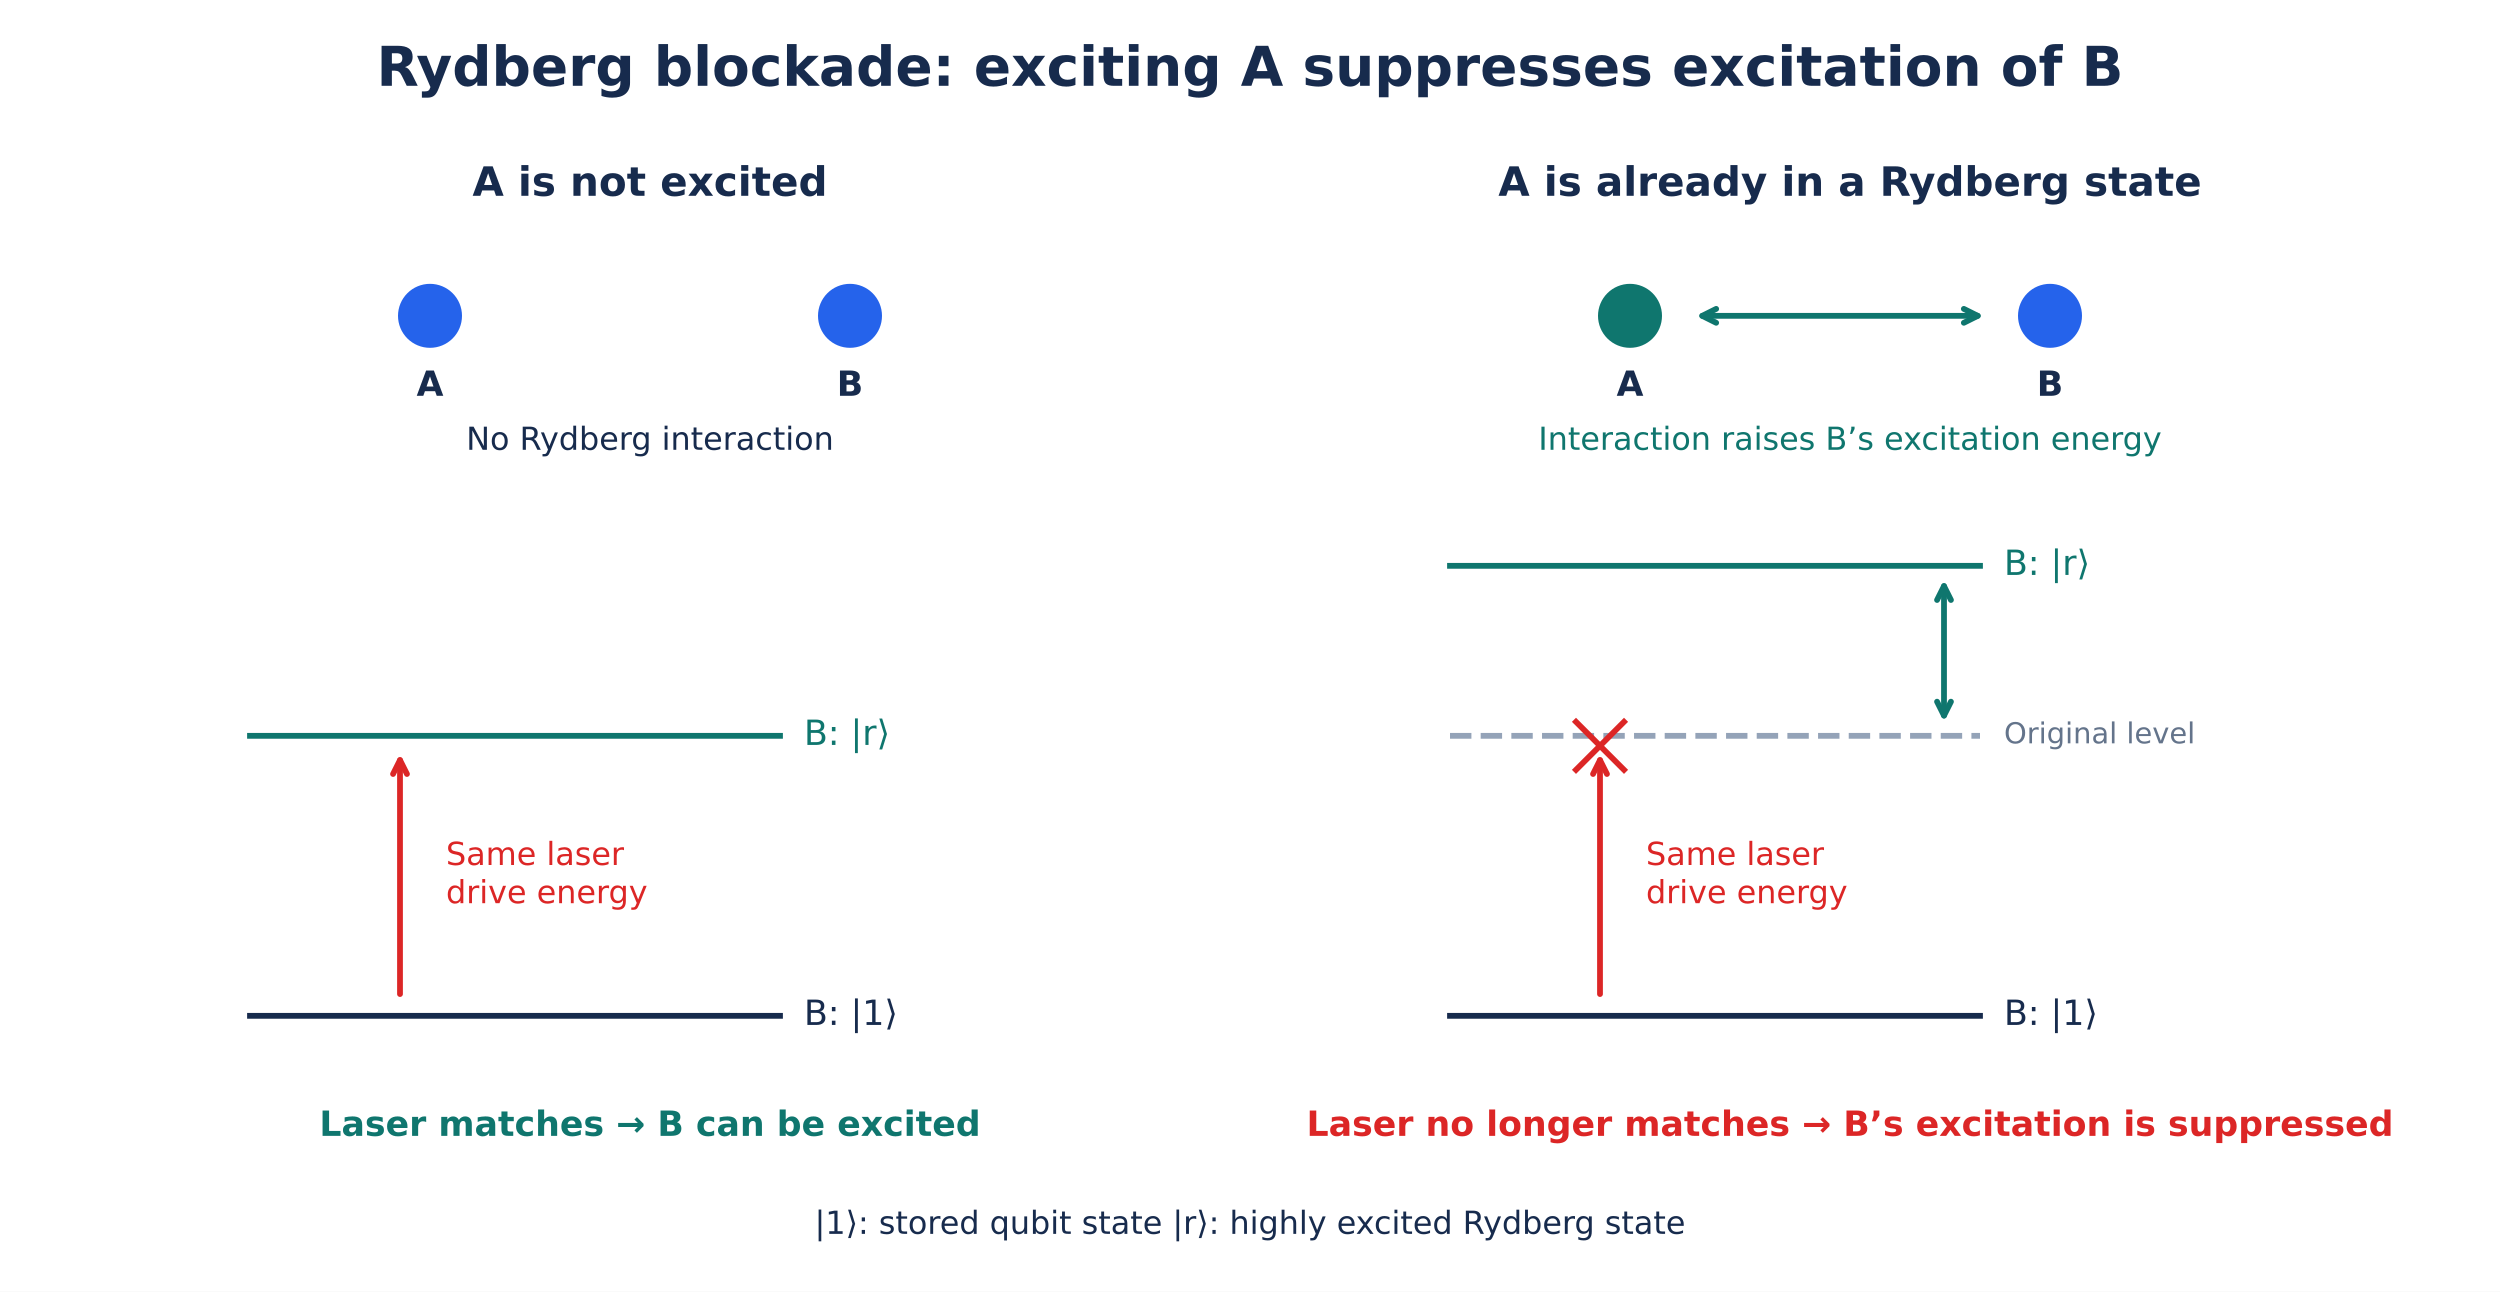
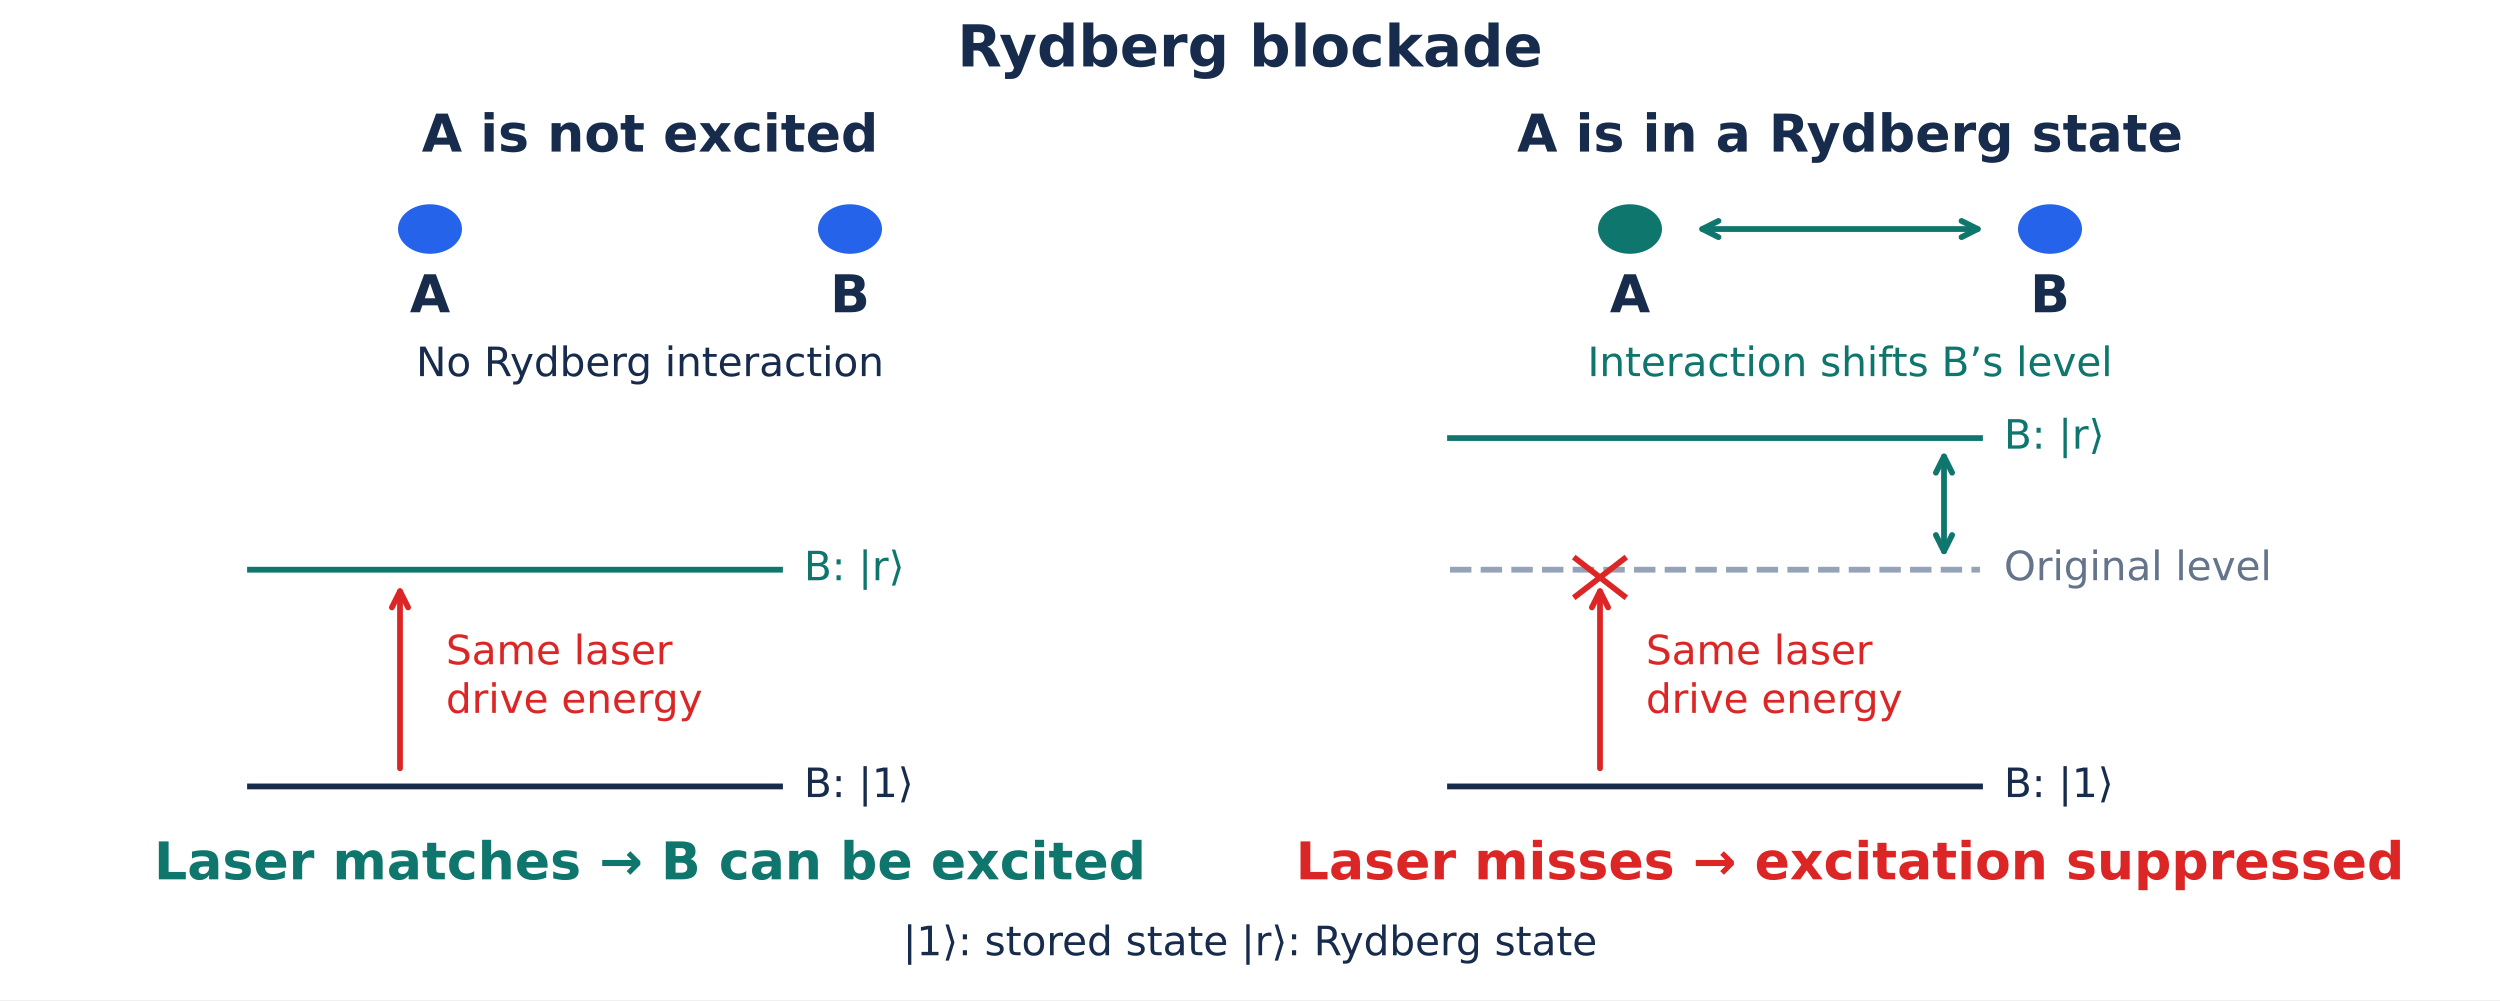
- <svg xmlns="http://www.w3.org/2000/svg" width="864pt" height="446.4pt" viewBox="0 0 864 446.4" version="1.1">
+ <svg xmlns="http://www.w3.org/2000/svg" width="864pt" height="345.6pt" viewBox="0 0 864 345.6" version="1.1">
  <defs>
    <style type="text/css">*{stroke-linejoin: round; stroke-linecap: butt}</style>
  </defs>
  <g id="figure_1">
    <g id="patch_1">
-       <path d="M 0 446.4 L 864 446.4 L 864 0 L 0 0 z " style="fill: #ffffff" />
+       <path d="M 0 345.6 L 864 345.6 L 864 0 L 0 0 z " style="fill: #ffffff" />
    </g>
    <g id="axes_1">
      <g id="patch_2">
-         <path d="M 148.608 120.211 C 151.541 120.211 154.354 119.046 156.428 116.972 C 158.502 114.898 159.667 112.085 159.667 109.152 C 159.667 106.219 158.502 103.406 156.428 101.332 C 154.354 99.258 151.541 98.093 148.608 98.093 C 145.675 98.093 142.862 99.258 140.788 101.332 C 138.714 103.406 137.549 106.219 137.549 109.152 C 137.549 112.085 138.714 114.898 140.788 116.972 C 142.862 119.046 145.675 120.211 148.608 120.211 z " clip-path="url(#p2c01d0ab0f)" style="fill: #2563eb" />
+         <path d="M 148.608 87.716 C 151.541 87.716 154.354 86.813 156.428 85.208 C 158.502 83.602 159.667 81.424 159.667 79.154 C 159.667 76.883 158.502 74.705 156.428 73.099 C 154.354 71.494 151.541 70.592 148.608 70.592 C 145.675 70.592 142.862 71.494 140.788 73.099 C 138.714 74.705 137.549 76.883 137.549 79.154 C 137.549 81.424 138.714 83.602 140.788 85.208 C 142.862 86.813 145.675 87.716 148.608 87.716 z " clip-path="url(#p5f3c591540)" style="fill: #2563eb" />
      </g>
      <g id="patch_3">
-         <path d="M 293.76 120.211 C 296.693 120.211 299.506 119.046 301.58 116.972 C 303.654 114.898 304.819 112.085 304.819 109.152 C 304.819 106.219 303.654 103.406 301.58 101.332 C 299.506 99.258 296.693 98.093 293.76 98.093 C 290.827 98.093 288.014 99.258 285.94 101.332 C 283.866 103.406 282.701 106.219 282.701 109.152 C 282.701 112.085 283.866 114.898 285.94 116.972 C 288.014 119.046 290.827 120.211 293.76 120.211 z " clip-path="url(#p2c01d0ab0f)" style="fill: #2563eb" />
+         <path d="M 293.76 87.716 C 296.693 87.716 299.506 86.813 301.58 85.208 C 303.654 83.602 304.819 81.424 304.819 79.154 C 304.819 76.883 303.654 74.705 301.58 73.099 C 299.506 71.494 296.693 70.592 293.76 70.592 C 290.827 70.592 288.014 71.494 285.94 73.099 C 283.866 74.705 282.701 76.883 282.701 79.154 C 282.701 81.424 283.866 83.602 285.94 85.208 C 288.014 86.813 290.827 87.716 293.76 87.716 z " clip-path="url(#p5f3c591540)" style="fill: #2563eb" />
      </g>
      <g id="patch_4">
-         <path d="M 563.328 120.211 C 566.261 120.211 569.074 119.046 571.148 116.972 C 573.222 114.898 574.387 112.085 574.387 109.152 C 574.387 106.219 573.222 103.406 571.148 101.332 C 569.074 99.258 566.261 98.093 563.328 98.093 C 560.395 98.093 557.582 99.258 555.508 101.332 C 553.434 103.406 552.269 106.219 552.269 109.152 C 552.269 112.085 553.434 114.898 555.508 116.972 C 557.582 119.046 560.395 120.211 563.328 120.211 z " clip-path="url(#p2c01d0ab0f)" style="fill: #0f766e" />
+         <path d="M 563.328 87.716 C 566.261 87.716 569.074 86.813 571.148 85.208 C 573.222 83.602 574.387 81.424 574.387 79.154 C 574.387 76.883 573.222 74.705 571.148 73.099 C 569.074 71.494 566.261 70.592 563.328 70.592 C 560.395 70.592 557.582 71.494 555.508 73.099 C 553.434 74.705 552.269 76.883 552.269 79.154 C 552.269 81.424 553.434 83.602 555.508 85.208 C 557.582 86.813 560.395 87.716 563.328 87.716 z " clip-path="url(#p5f3c591540)" style="fill: #0f766e" />
      </g>
      <g id="patch_5">
-         <path d="M 708.48 120.211 C 711.413 120.211 714.226 119.046 716.3 116.972 C 718.374 114.898 719.539 112.085 719.539 109.152 C 719.539 106.219 718.374 103.406 716.3 101.332 C 714.226 99.258 711.413 98.093 708.48 98.093 C 705.547 98.093 702.734 99.258 700.66 101.332 C 698.586 103.406 697.421 106.219 697.421 109.152 C 697.421 112.085 698.586 114.898 700.66 116.972 C 702.734 119.046 705.547 120.211 708.48 120.211 z " clip-path="url(#p2c01d0ab0f)" style="fill: #2563eb" />
+         <path d="M 708.48 87.716 C 711.413 87.716 714.226 86.813 716.3 85.208 C 718.374 83.602 719.539 81.424 719.539 79.154 C 719.539 76.883 718.374 74.705 716.3 73.099 C 714.226 71.494 711.413 70.592 708.48 70.592 C 705.547 70.592 702.734 71.494 700.66 73.099 C 698.586 74.705 697.421 76.883 697.421 79.154 C 697.421 81.424 698.586 83.602 700.66 85.208 C 702.734 86.813 705.547 87.716 708.48 87.716 z " clip-path="url(#p5f3c591540)" style="fill: #2563eb" />
      </g>
      <g id="line2d_1">
-         <path d="M 86.4 351.072 L 269.568 351.072 " clip-path="url(#p2c01d0ab0f)" style="fill: none; stroke: #172b4d; stroke-width: 2; stroke-linecap: square" />
+         <path d="M 86.4 271.798 L 269.568 271.798 " clip-path="url(#p5f3c591540)" style="fill: none; stroke: #172b4d; stroke-width: 2; stroke-linecap: square" />
      </g>
      <g id="line2d_2">
-         <path d="M 86.4 254.304 L 269.568 254.304 " clip-path="url(#p2c01d0ab0f)" style="fill: none; stroke: #0f766e; stroke-width: 2; stroke-linecap: square" />
+         <path d="M 86.4 196.881 L 269.568 196.881 " clip-path="url(#p5f3c591540)" style="fill: none; stroke: #0f766e; stroke-width: 2; stroke-linecap: square" />
      </g>
      <g id="line2d_3">
-         <path d="M 501.12 351.072 L 684.288 351.072 " clip-path="url(#p2c01d0ab0f)" style="fill: none; stroke: #172b4d; stroke-width: 2; stroke-linecap: square" />
+         <path d="M 501.12 271.798 L 684.288 271.798 " clip-path="url(#p5f3c591540)" style="fill: none; stroke: #172b4d; stroke-width: 2; stroke-linecap: square" />
      </g>
      <g id="line2d_4">
-         <path d="M 501.12 254.304 L 684.288 254.304 " clip-path="url(#p2c01d0ab0f)" style="fill: none; stroke-dasharray: 7.4,3.2; stroke-dashoffset: 0; stroke: #94a3b8; stroke-width: 2" />
+         <path d="M 501.12 196.881 L 684.288 196.881 " clip-path="url(#p5f3c591540)" style="fill: none; stroke-dasharray: 7.4,3.2; stroke-dashoffset: 0; stroke: #94a3b8; stroke-width: 2" />
      </g>
      <g id="line2d_5">
-         <path d="M 501.12 195.552 L 684.288 195.552 " clip-path="url(#p2c01d0ab0f)" style="fill: none; stroke: #0f766e; stroke-width: 2; stroke-linecap: square" />
+         <path d="M 501.12 151.395 L 684.288 151.395 " clip-path="url(#p5f3c591540)" style="fill: none; stroke: #0f766e; stroke-width: 2; stroke-linecap: square" />
      </g>
      <g id="line2d_6">
-         <path d="M 544.666 266.054 L 561.254 249.466 " clip-path="url(#p2c01d0ab0f)" style="fill: none; stroke: #dc2626; stroke-width: 2; stroke-linecap: square" />
+         <path d="M 544.666 205.978 L 561.254 193.135 " clip-path="url(#p5f3c591540)" style="fill: none; stroke: #dc2626; stroke-width: 2; stroke-linecap: square" />
      </g>
      <g id="line2d_7">
-         <path d="M 544.666 249.466 L 561.254 266.054 " clip-path="url(#p2c01d0ab0f)" style="fill: none; stroke: #dc2626; stroke-width: 2; stroke-linecap: square" />
+         <path d="M 544.666 193.135 L 561.254 205.978 " clip-path="url(#p5f3c591540)" style="fill: none; stroke: #dc2626; stroke-width: 2; stroke-linecap: square" />
      </g>
      <g id="text_1">
-         <text style="font-weight: 700; font-size: 19px; font-family: 'DejaVu Sans'; text-anchor: middle; fill: #172b4d" x="432" y="29.664" transform="rotate(-0 432 29.664)">Rydberg blockade: exciting A suppresses excitation of B</text>
+         <text style="font-weight: 700; font-size: 20px; font-family: 'DejaVu Sans'; text-anchor: middle; fill: #172b4d" x="432" y="22.966" transform="rotate(-0 432 22.96568)">Rydberg blockade</text>
      </g>
      <g id="text_2">
-         <text style="font-weight: 700; font-size: 14px; font-family: 'DejaVu Sans'; text-anchor: middle; fill: #172b4d" x="224.64" y="67.68" transform="rotate(-0 224.64 67.68)">A is not excited</text>
+         <text style="font-weight: 700; font-size: 18px; font-family: 'DejaVu Sans'; text-anchor: middle; fill: #172b4d" x="224.64" y="52.397" transform="rotate(-0 224.64 52.39742)">A is not excited</text>
      </g>
      <g id="text_3">
-         <text style="font-weight: 700; font-size: 12px; font-family: 'DejaVu Sans'; text-anchor: middle; fill: #172b4d" x="148.608" y="136.8" transform="rotate(-0 148.608 136.8)">A</text>
+         <text style="font-weight: 700; font-size: 18px; font-family: 'DejaVu Sans'; text-anchor: middle; fill: #172b4d" x="148.608" y="107.91" transform="rotate(-0 148.608 107.9098)">A</text>
      </g>
      <g id="text_4">
-         <text style="font-weight: 700; font-size: 12px; font-family: 'DejaVu Sans'; text-anchor: middle; fill: #172b4d" x="293.76" y="136.8" transform="rotate(-0 293.76 136.8)">B</text>
+         <text style="font-weight: 700; font-size: 18px; font-family: 'DejaVu Sans'; text-anchor: middle; fill: #172b4d" x="293.76" y="107.91" transform="rotate(-0 293.76 107.9098)">B</text>
      </g>
      <g id="text_5">
-         <text style="font-size: 11px; font-family: 'DejaVu Sans'; text-anchor: middle; fill: #172b4d" x="224.64" y="155.462" transform="rotate(-0 224.64 155.4624)">No Rydberg interaction</text>
+         <text style="font-size: 14px; font-family: 'DejaVu Sans'; text-anchor: middle; fill: #172b4d" x="224.64" y="129.99" transform="rotate(-0 224.64 129.9902)">No Rydberg interaction</text>
      </g>
      <g id="text_6">
-         <text style="font-size: 12px; font-family: 'DejaVu Sans'; text-anchor: start; fill: #172b4d" x="277.862" y="354.216" transform="rotate(-0 277.8624 354.2159)">B: |1⟩</text>
+         <text style="font-size: 14px; font-family: 'DejaVu Sans'; text-anchor: start; fill: #172b4d" x="277.862" y="275.466" transform="rotate(-0 277.8624 275.4656)">B: |1⟩</text>
      </g>
      <g id="text_7">
-         <text style="font-size: 12px; font-family: 'DejaVu Sans'; text-anchor: start; fill: #0f766e" x="277.862" y="257.448" transform="rotate(-0 277.8624 257.4479)">B: |r⟩</text>
+         <text style="font-size: 14px; font-family: 'DejaVu Sans'; text-anchor: start; fill: #0f766e" x="277.862" y="200.548" transform="rotate(-0 277.8624 200.5484)">B: |r⟩</text>
      </g>
      <g id="patch_6">
-         <path d="M 138.24 343.541 Q 138.24 301.997 138.24 262.689 " style="fill: none; stroke: #dc2626; stroke-width: 2; stroke-linecap: round" />
-         <path d="M 135.84 267.489 L 138.24 262.689 L 140.64 267.489 " style="fill: none; stroke: #dc2626; stroke-width: 2; stroke-linecap: round" />
+         <path d="M 138.24 265.521 Q 138.24 233.806 138.24 204.328 " style="fill: none; stroke: #dc2626; stroke-width: 2; stroke-linecap: round" />
+         <path d="M 135.44 209.928 L 138.24 204.328 L 141.04 209.928 " style="fill: none; stroke: #dc2626; stroke-width: 2; stroke-linecap: round" />
      </g>
      <g id="text_8">
-         <text style="font-size: 11px; font-family: 'DejaVu Sans'; fill: #dc2626" transform="translate(154.1376 298.9443)">Same laser</text>
-         <text style="font-size: 11px; font-family: 'DejaVu Sans'; fill: #dc2626" transform="translate(154.1376 312.1474)">drive energy</text>
+         <text style="font-size: 14px; font-family: 'DejaVu Sans'; fill: #dc2626" transform="translate(154.1376 229.5744)">Same laser</text>
+         <text style="font-size: 14px; font-family: 'DejaVu Sans'; fill: #dc2626" transform="translate(154.1376 246.3783)">drive energy</text>
      </g>
      <g id="text_9">
-         <text style="font-weight: 700; font-size: 12px; font-family: 'DejaVu Sans'; text-anchor: middle; fill: #0f766e" x="224.64" y="392.544" transform="rotate(-0 224.64 392.544)">Laser matches → B can be excited</text>
+         <text style="font-weight: 700; font-size: 18px; font-family: 'DejaVu Sans'; text-anchor: middle; fill: #0f766e" x="224.64" y="303.905" transform="rotate(-0 224.64 303.905)">Laser matches → B can be excited</text>
      </g>
      <g id="text_10">
-         <text style="font-weight: 700; font-size: 14px; font-family: 'DejaVu Sans'; text-anchor: middle; fill: #172b4d" x="639.36" y="67.68" transform="rotate(-0 639.36 67.68)">A is already in a Rydberg state</text>
+         <text style="font-weight: 700; font-size: 18px; font-family: 'DejaVu Sans'; text-anchor: middle; fill: #172b4d" x="639.36" y="52.397" transform="rotate(-0 639.36 52.39742)">A is in a Rydberg state</text>
      </g>
      <g id="text_11">
-         <text style="font-weight: 700; font-size: 12px; font-family: 'DejaVu Sans'; text-anchor: middle; fill: #172b4d" x="563.328" y="136.8" transform="rotate(-0 563.328 136.8)">A</text>
+         <text style="font-weight: 700; font-size: 18px; font-family: 'DejaVu Sans'; text-anchor: middle; fill: #172b4d" x="563.328" y="107.91" transform="rotate(-0 563.328 107.9098)">A</text>
      </g>
      <g id="text_12">
-         <text style="font-weight: 700; font-size: 12px; font-family: 'DejaVu Sans'; text-anchor: middle; fill: #172b4d" x="708.48" y="136.8" transform="rotate(-0 708.48 136.8)">B</text>
+         <text style="font-weight: 700; font-size: 18px; font-family: 'DejaVu Sans'; text-anchor: middle; fill: #172b4d" x="708.48" y="107.91" transform="rotate(-0 708.48 107.9098)">B</text>
      </g>
      <g id="patch_7">
-         <path d="M 588.303 109.152 Q 635.905 109.152 683.507 109.152 " style="fill: none; stroke: #0f766e; stroke-width: 2; stroke-linecap: round" />
-         <path d="M 593.103 111.552 L 588.303 109.152 L 593.103 106.752 " style="fill: none; stroke: #0f766e; stroke-width: 2; stroke-linecap: round" />
-         <path d="M 678.707 106.752 L 683.507 109.152 L 678.707 111.552 " style="fill: none; stroke: #0f766e; stroke-width: 2; stroke-linecap: round" />
+         <path d="M 588.303 79.154 Q 635.905 79.154 683.507 79.154 " style="fill: none; stroke: #0f766e; stroke-width: 2; stroke-linecap: round" />
+         <path d="M 593.903 81.954 L 588.303 79.154 L 593.903 76.354 " style="fill: none; stroke: #0f766e; stroke-width: 2; stroke-linecap: round" />
+         <path d="M 677.907 76.354 L 683.507 79.154 L 677.907 81.954 " style="fill: none; stroke: #0f766e; stroke-width: 2; stroke-linecap: round" />
      </g>
      <g id="text_13">
-         <text style="font-size: 11px; font-family: 'DejaVu Sans'; text-anchor: middle; fill: #0f766e" x="639.36" y="155.462" transform="rotate(-0 639.36 155.4624)">Interaction raises B’s excitation energy</text>
+         <text style="font-size: 14px; font-family: 'DejaVu Sans'; text-anchor: middle; fill: #0f766e" x="639.36" y="129.99" transform="rotate(-0 639.36 129.9902)">Interaction shifts B’s level</text>
      </g>
      <g id="text_14">
-         <text style="font-size: 12px; font-family: 'DejaVu Sans'; text-anchor: start; fill: #172b4d" x="692.582" y="354.216" transform="rotate(-0 692.5824 354.2159)">B: |1⟩</text>
+         <text style="font-size: 14px; font-family: 'DejaVu Sans'; text-anchor: start; fill: #172b4d" x="692.582" y="275.466" transform="rotate(-0 692.5824 275.4656)">B: |1⟩</text>
      </g>
      <g id="text_15">
-         <text style="font-size: 12px; font-family: 'DejaVu Sans'; text-anchor: start; fill: #0f766e" x="692.582" y="198.696" transform="rotate(-0 692.5824 198.6959)">B: |r⟩</text>
+         <text style="font-size: 14px; font-family: 'DejaVu Sans'; text-anchor: start; fill: #0f766e" x="692.582" y="155.063" transform="rotate(-0 692.5824 155.063)">B: |r⟩</text>
      </g>
      <g id="patch_8">
-         <path d="M 671.846 247.305 Q 671.846 224.928 671.846 202.551 " style="fill: none; stroke: #0f766e; stroke-width: 2; stroke-linecap: round" />
-         <path d="M 674.246 242.505 L 671.846 247.305 L 669.446 242.505 " style="fill: none; stroke: #0f766e; stroke-width: 2; stroke-linecap: round" />
-         <path d="M 669.446 207.351 L 671.846 202.551 L 674.246 207.351 " style="fill: none; stroke: #0f766e; stroke-width: 2; stroke-linecap: round" />
+         <path d="M 671.846 190.505 Q 671.846 174.136 671.846 157.767 " style="fill: none; stroke: #0f766e; stroke-width: 2; stroke-linecap: round" />
+         <path d="M 674.646 184.905 L 671.846 190.505 L 669.046 184.905 " style="fill: none; stroke: #0f766e; stroke-width: 2; stroke-linecap: round" />
+         <path d="M 669.046 163.367 L 671.846 157.767 L 674.646 163.367 " style="fill: none; stroke: #0f766e; stroke-width: 2; stroke-linecap: round" />
      </g>
      <g id="text_16">
-         <text style="font-size: 10px; font-family: 'DejaVu Sans'; text-anchor: start; fill: #64748b" x="692.582" y="256.902" transform="rotate(-0 692.5824 256.902)">Original level</text>
+         <text style="font-size: 14px; font-family: 'DejaVu Sans'; text-anchor: start; fill: #64748b" x="692.582" y="200.518" transform="rotate(-0 692.5824 200.5178)">Original level</text>
      </g>
      <g id="patch_9">
-         <path d="M 552.96 343.541 Q 552.96 301.997 552.96 262.689 " style="fill: none; stroke: #dc2626; stroke-width: 2; stroke-linecap: round" />
-         <path d="M 550.56 267.489 L 552.96 262.689 L 555.36 267.489 " style="fill: none; stroke: #dc2626; stroke-width: 2; stroke-linecap: round" />
+         <path d="M 552.96 265.521 Q 552.96 233.806 552.96 204.328 " style="fill: none; stroke: #dc2626; stroke-width: 2; stroke-linecap: round" />
+         <path d="M 550.16 209.928 L 552.96 204.328 L 555.76 209.928 " style="fill: none; stroke: #dc2626; stroke-width: 2; stroke-linecap: round" />
      </g>
      <g id="text_17">
-         <text style="font-size: 11px; font-family: 'DejaVu Sans'; fill: #dc2626" transform="translate(568.8576 298.9443)">Same laser</text>
-         <text style="font-size: 11px; font-family: 'DejaVu Sans'; fill: #dc2626" transform="translate(568.8576 312.1474)">drive energy</text>
+         <text style="font-size: 14px; font-family: 'DejaVu Sans'; fill: #dc2626" transform="translate(568.8576 229.5744)">Same laser</text>
+         <text style="font-size: 14px; font-family: 'DejaVu Sans'; fill: #dc2626" transform="translate(568.8576 246.3783)">drive energy</text>
      </g>
      <g id="text_18">
-         <text style="font-weight: 700; font-size: 12px; font-family: 'DejaVu Sans'; text-anchor: middle; fill: #dc2626" x="639.36" y="392.544" transform="rotate(-0 639.36 392.544)">Laser no longer matches → B’s excitation is suppressed</text>
+         <text style="font-weight: 700; font-size: 18px; font-family: 'DejaVu Sans'; text-anchor: middle; fill: #dc2626" x="639.36" y="303.905" transform="rotate(-0 639.36 303.905)">Laser misses → excitation suppressed</text>
      </g>
      <g id="text_19">
-         <text style="font-size: 11px; font-family: 'DejaVu Sans'; text-anchor: middle; fill: #172b4d" x="432" y="426.413" transform="rotate(-0 432 426.4128)">|1⟩: stored qubit state     |r⟩: highly excited Rydberg state</text>
+         <text style="font-size: 14px; font-family: 'DejaVu Sans'; text-anchor: middle; fill: #172b4d" x="432" y="330.126" transform="rotate(-0 432 330.126)">|1⟩: stored state     |r⟩: Rydberg state</text>
      </g>
    </g>
  </g>
  <defs>
-     <clipPath id="p2c01d0ab0f">
-       <rect x="17.28" y="8.928" width="829.44" height="428.544" />
+     <clipPath id="p5f3c591540">
+       <rect x="17.28" y="6.912" width="829.44" height="331.776" />
    </clipPath>
  </defs>
</svg>
